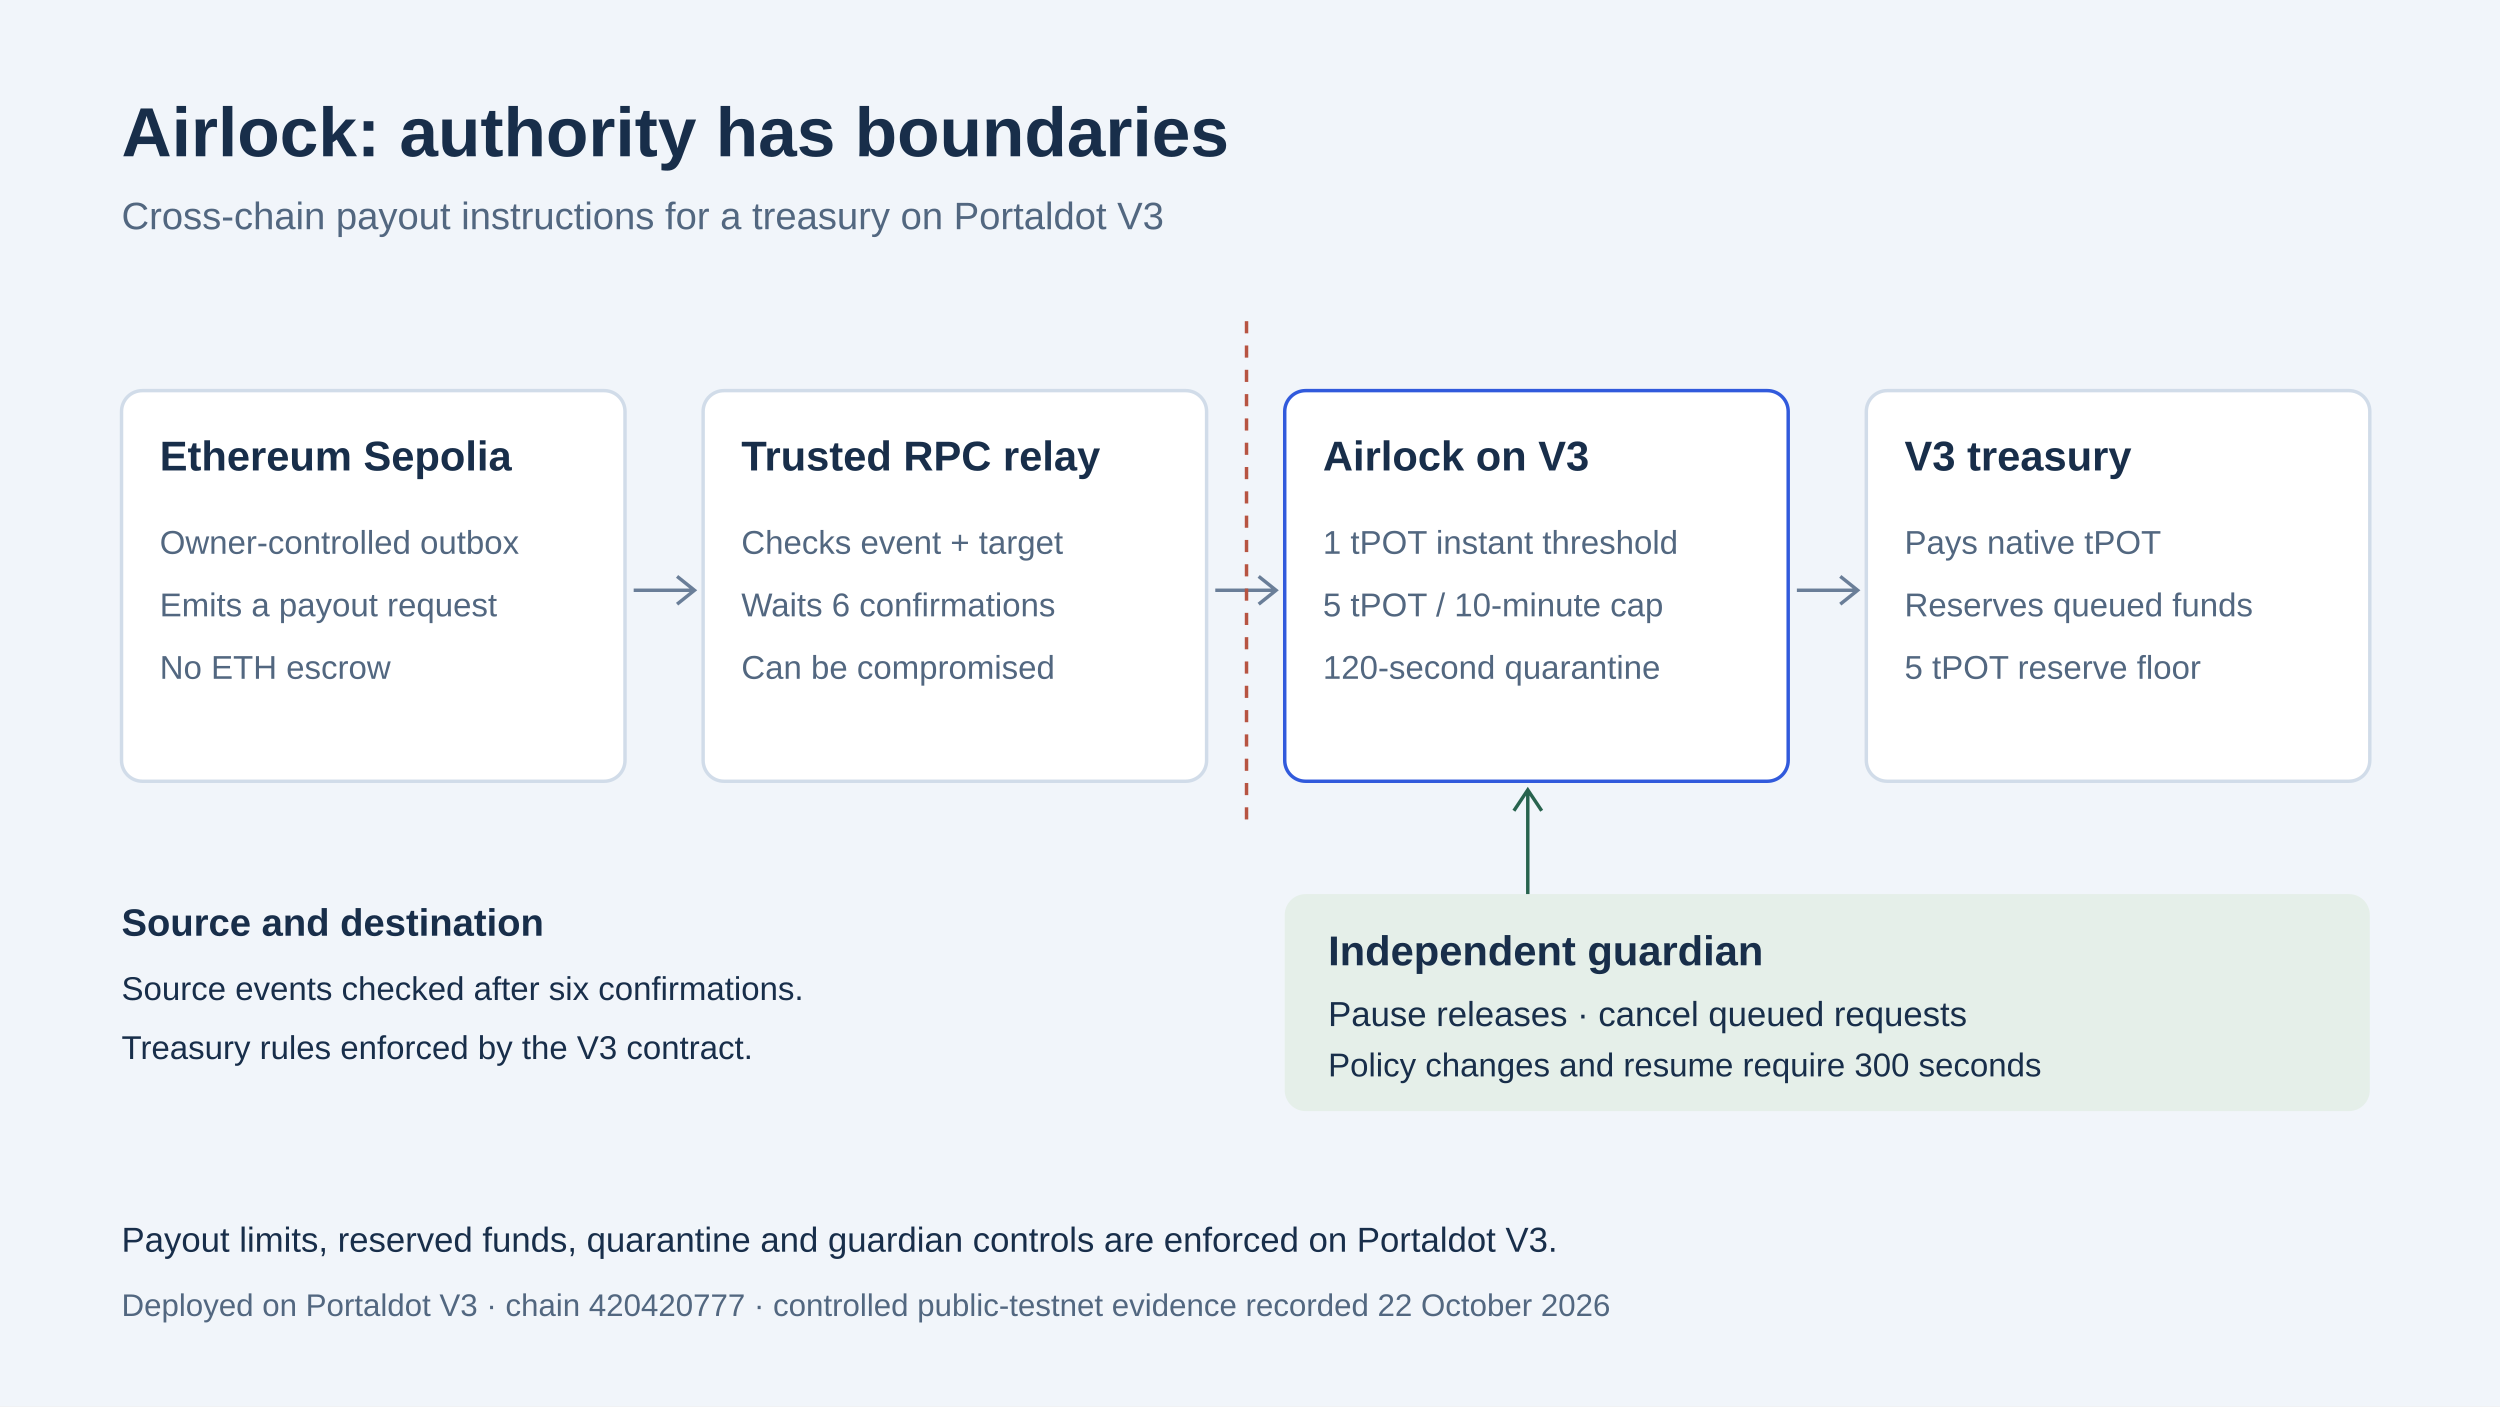
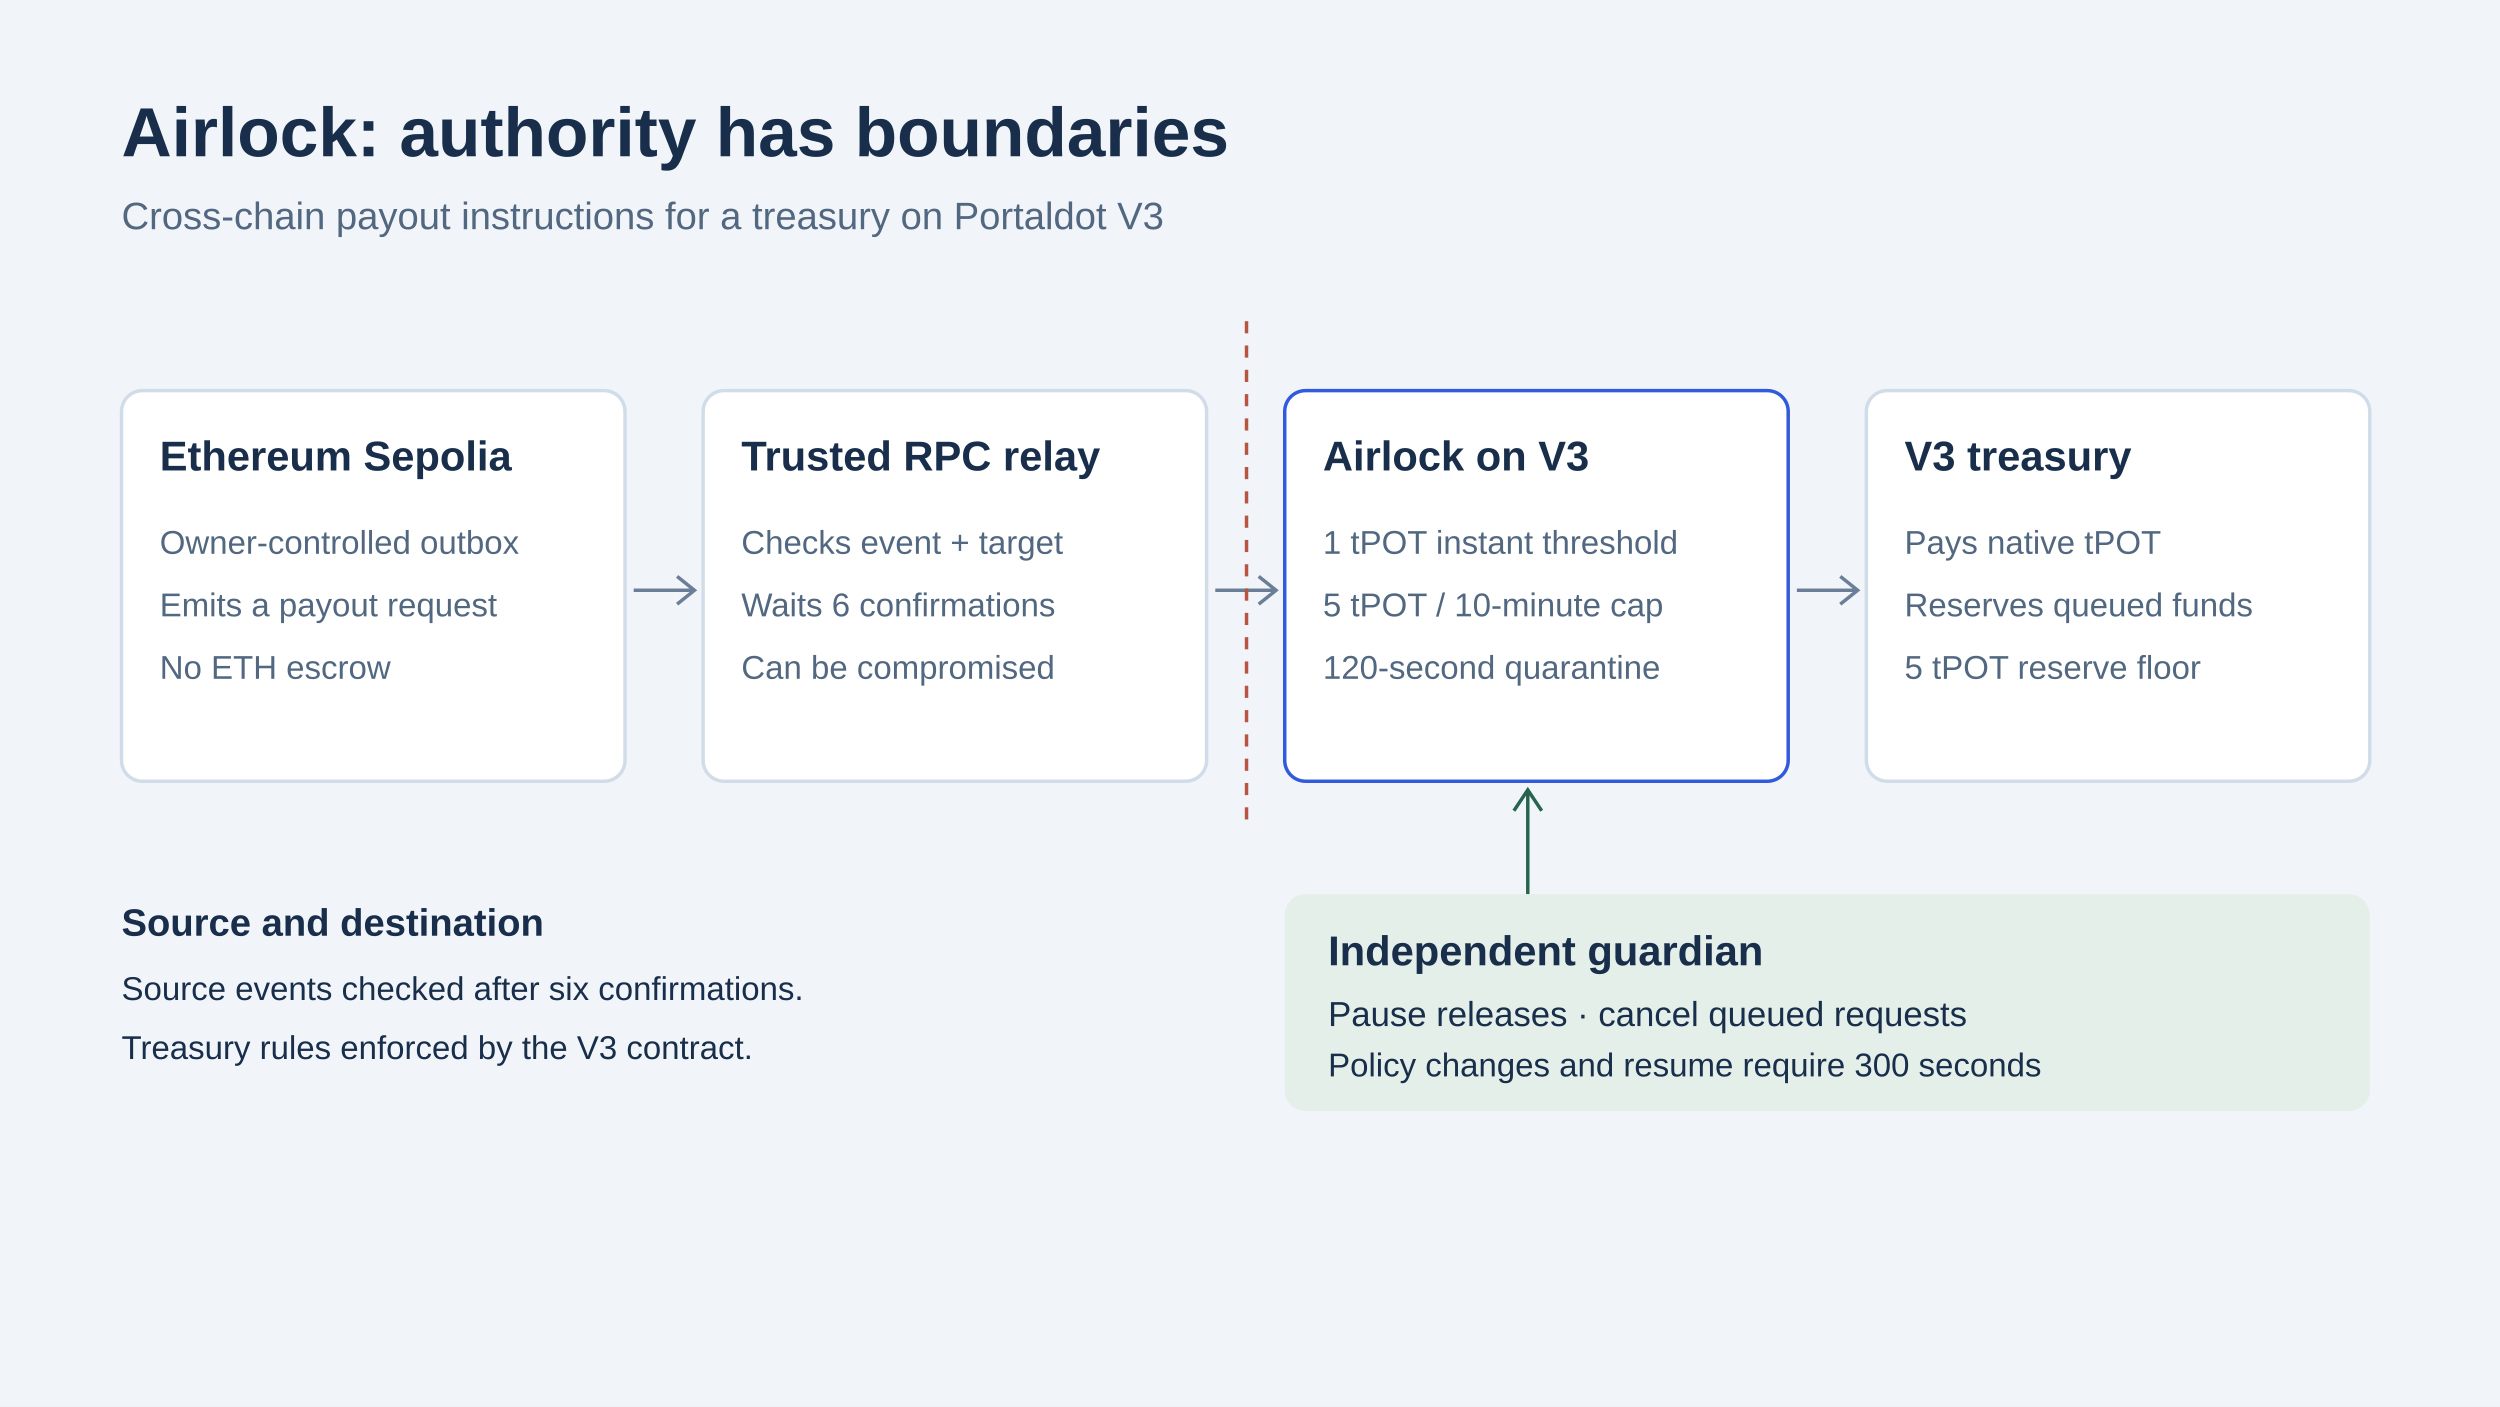
<svg xmlns="http://www.w3.org/2000/svg" width="1440" height="810" viewBox="0 0 1440 810">
  <rect width="1440" height="810" fill="#f1f5fa" />
  <g font-family="Arial,sans-serif" fill="#182e4a">
    <text x="70" y="90" font-size="40" font-weight="700">Airlock: authority has boundaries</text>
    <text x="70" y="132" font-size="22" fill="#526780">Cross-chain payout instructions for a treasury on Portaldot V3</text>
    <rect x="70" y="225" width="290" height="225" rx="12" fill="white" stroke="#d1dce9" stroke-width="2" />
    <text x="92" y="271" font-size="24" font-weight="700">Ethereum Sepolia</text>
    <text x="92" y="319" font-size="19" fill="#526780">Owner-controlled outbox</text>
    <text x="92" y="355" font-size="19" fill="#526780">Emits a payout request</text>
    <text x="92" y="391" font-size="19" fill="#526780">No ETH escrow</text>
    <path d="M365 340h35m-10-8 10 8-10 8" fill="none" stroke="#6a7e98" stroke-width="2" />
    <rect x="405" y="225" width="290" height="225" rx="12" fill="white" stroke="#d1dce9" stroke-width="2" />
    <text x="427" y="271" font-size="24" font-weight="700">Trusted RPC relay</text>
    <text x="427" y="319" font-size="19" fill="#526780">Checks event + target</text>
    <text x="427" y="355" font-size="19" fill="#526780">Waits 6 confirmations</text>
    <text x="427" y="391" font-size="19" fill="#526780">Can be compromised</text>
    <path d="M700 340h35m-10-8 10 8-10 8" fill="none" stroke="#6a7e98" stroke-width="2" />
    <rect x="740" y="225" width="290" height="225" rx="12" fill="white" stroke="#315adc" stroke-width="2" />
    <text x="762" y="271" font-size="24" font-weight="700">Airlock on V3</text>
    <text x="762" y="319" font-size="19" fill="#526780">1 tPOT instant threshold</text>
    <text x="762" y="355" font-size="19" fill="#526780">5 tPOT / 10-minute cap</text>
    <text x="762" y="391" font-size="19" fill="#526780">120-second quarantine</text>
    <path d="M1035 340h35m-10-8 10 8-10 8" fill="none" stroke="#6a7e98" stroke-width="2" />
    <rect x="1075" y="225" width="290" height="225" rx="12" fill="white" stroke="#d1dce9" stroke-width="2" />
    <text x="1097" y="271" font-size="24" font-weight="700">V3 treasury</text>
    <text x="1097" y="319" font-size="19" fill="#526780">Pays native tPOT</text>
    <text x="1097" y="355" font-size="19" fill="#526780">Reserves queued funds</text>
    <text x="1097" y="391" font-size="19" fill="#526780">5 tPOT reserve floor</text>
    <rect x="740" y="515" width="625" height="125" rx="12" fill="#e5efe9" />
    <text x="765" y="556" font-size="24" font-weight="700">Independent guardian</text>
    <text x="765" y="591" font-size="20">Pause releases · cancel queued requests</text>
    <text x="765" y="620" font-size="19">Policy changes and resume require 300 seconds</text>
    <path d="M880 515v-60m-8 12 8-12 8 12" fill="none" stroke="#28634e" stroke-width="2" />
    <path d="M718 185v290" stroke="#b75442" stroke-width="2" stroke-dasharray="7 7" />
    <text x="70" y="539" font-size="22" font-weight="700">Source and destination</text>
    <text x="70" y="576" font-size="19">Source events checked after six confirmations.</text>
    <text x="70" y="610" font-size="19">Treasury rules enforced by the V3 contract.</text>
-     <text x="70" y="721" font-size="20">Payout limits, reserved funds, quarantine and guardian controls are enforced on Portaldot V3.</text>
-     <text x="70" y="758" font-size="18" fill="#526780">Deployed on Portaldot V3 · chain 420420777 · controlled public-testnet evidence recorded 22 October 2026</text>
  </g>
</svg>
